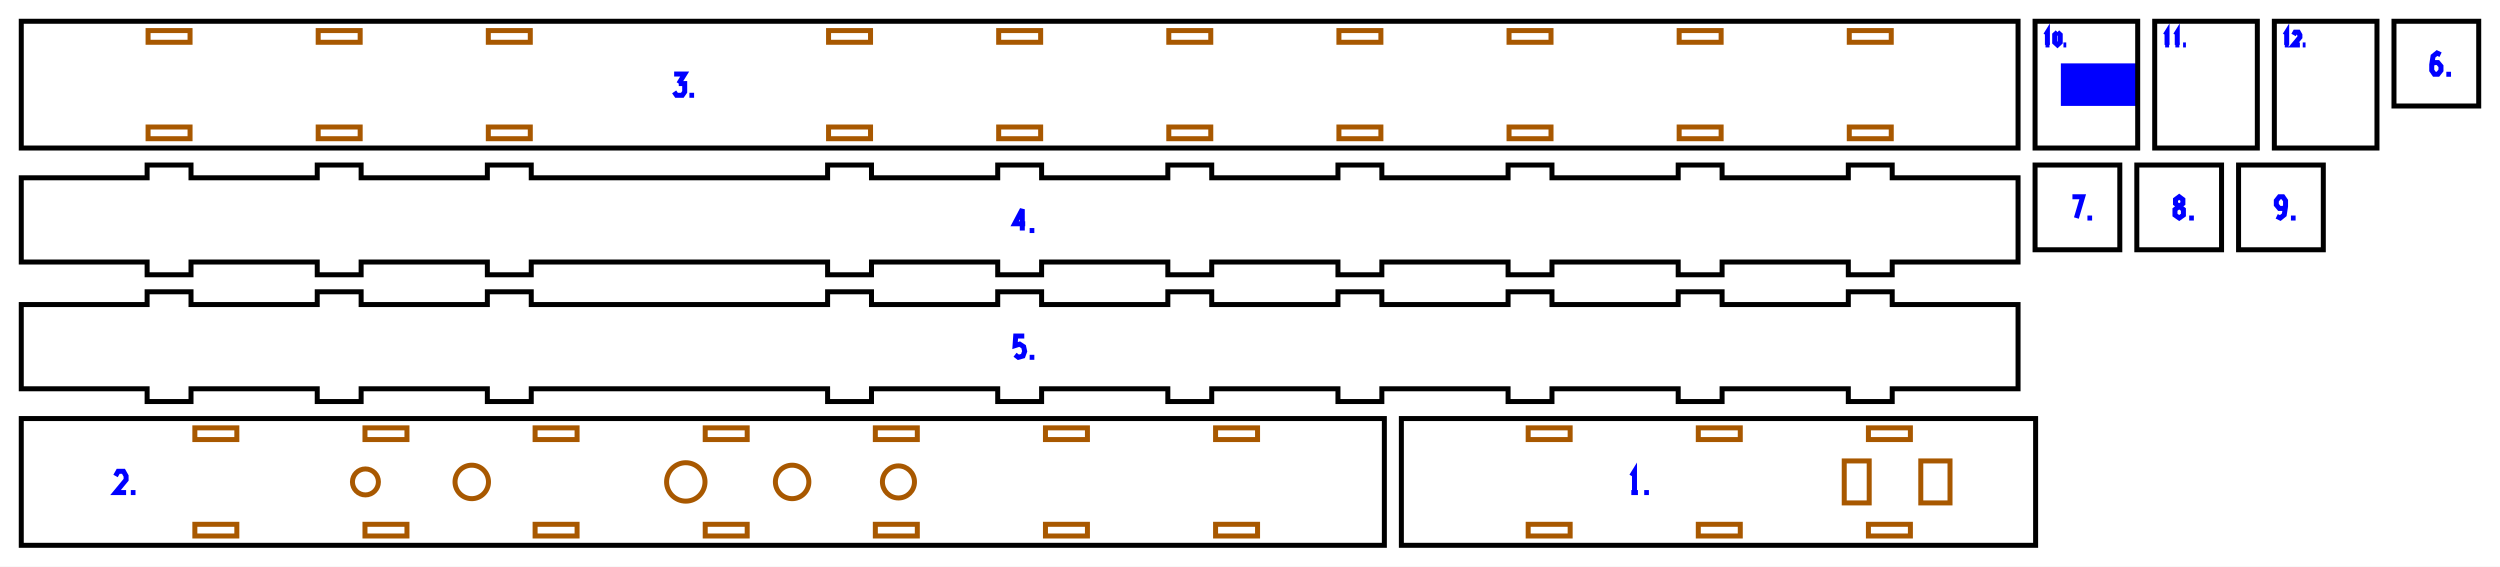
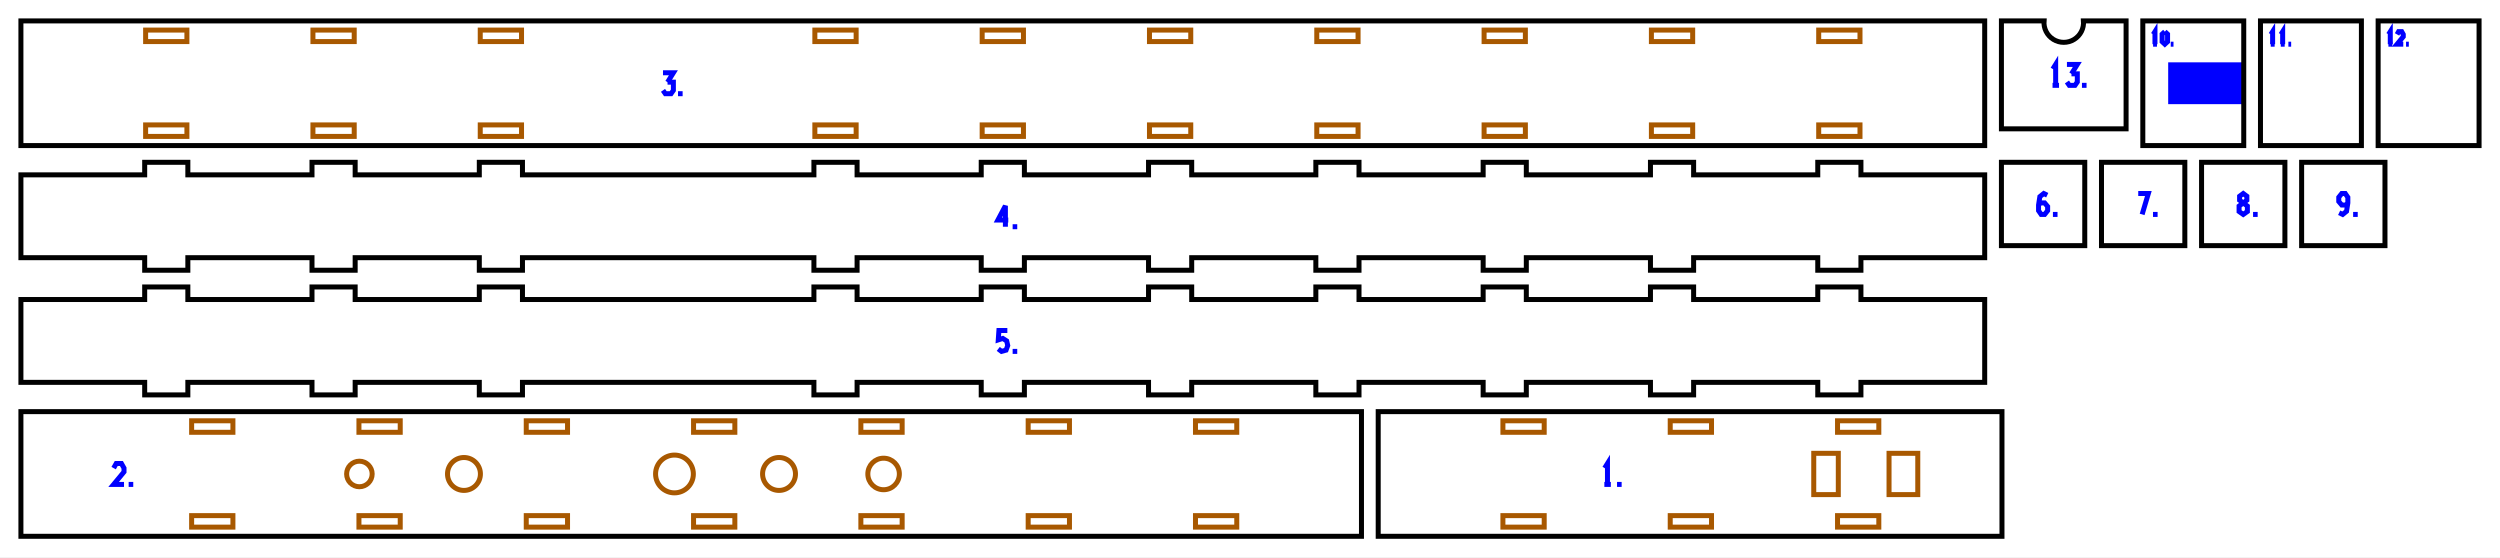
- <svg xmlns="http://www.w3.org/2000/svg" width="587.82mm" height="133.22mm" viewBox="0 0 587.82 133.22">
-   <rect x="0.0" y="0.0" width="587.82" height="133.22" fill="#ffffff" />
-   <g fill="none" stroke="#0000ff" stroke-width="1.176">
+ <svg xmlns="http://www.w3.org/2000/svg" width="597.70mm" height="133.22mm" viewBox="0 0 597.70 133.22">
+   <rect x="0.0" y="0.0" width="597.7" height="133.22" fill="#ffffff" />
+   <g fill="none" stroke="#0000ff" stroke-width="1.195">
    <path d="M 158.511,17.402 L 160.991,17.402 L 159.596,19.652" />
    <path d="M 159.596,19.652 L 160.991,19.652 L 160.991,21.602 L 160.433,22.402 L 159.069,22.402 L 158.511,21.602" />
    <path d="M 162.101,22.402 L 163.201,22.402" />
-     <path d="M 480.994,8.225 L 481.403,7.565 L 481.403,10.565" />
-     <path d="M 480.957,10.565 L 481.887,10.565" />
-     <path d="M 483.766,7.565 L 484.417,8.165 L 484.417,9.965 L 483.766,10.565 L 483.115,9.965 L 483.115,8.165 L 483.766,7.565" />
-     <path d="M 485.176,10.565 L 485.836,10.565" />
-     <path d="M 509.124,8.225 L 509.533,7.565 L 509.533,10.565" />
-     <path d="M 509.087,10.565 L 510.017,10.565" />
-     <path d="M 511.524,8.225 L 511.933,7.565 L 511.933,10.565" />
-     <path d="M 511.487,10.565 L 512.417,10.565" />
-     <path d="M 513.306,10.565 L 513.966,10.565" />
-     <path d="M 537.254,8.225 L 537.663,7.565 L 537.663,10.565" />
-     <path d="M 537.217,10.565 L 538.147,10.565" />
-     <path d="M 539.282,8.225 L 539.654,7.565 L 540.398,7.565 L 540.770,8.225 L 540.770,8.765 L 539.282,10.565 L 540.770,10.565" />
-     <path d="M 541.436,10.565 L 542.096,10.565" />
-     <path d="M 573.845,12.862 L 573.008,12.462 L 572.078,13.212 L 571.768,15.212 L 571.768,16.562 L 572.388,17.462 L 573.225,17.462 L 573.938,16.562 L 573.938,15.562 L 573.225,14.712 L 572.233,14.712 L 571.768,15.212" />
-     <path d="M 575.203,17.462 L 576.303,17.462" />
+     <path d="M 490.783,16.502 L 491.465,15.402 L 491.465,20.402" />
+     <path d="M 490.721,20.402 L 492.271,20.402" />
+     <path d="M 494.163,15.402 L 496.643,15.402 L 495.248,17.652" />
+     <path d="M 495.248,17.652 L 496.643,17.652 L 496.643,19.602 L 496.085,20.402 L 494.721,20.402 L 494.163,19.602" />
+     <path d="M 497.753,20.402 L 498.853,20.402" />
+     <path d="M 514.798,8.225 L 515.208,7.565 L 515.208,10.565" />
+     <path d="M 514.761,10.565 L 515.691,10.565" />
+     <path d="M 517.570,7.565 L 518.221,8.165 L 518.221,9.965 L 517.570,10.565 L 516.919,9.965 L 516.919,8.165 L 517.570,7.565" />
+     <path d="M 518.980,10.565 L 519.640,10.565" />
+     <path d="M 542.928,8.225 L 543.338,7.565 L 543.338,10.565" />
+     <path d="M 542.891,10.565 L 543.821,10.565" />
+     <path d="M 545.328,8.225 L 545.738,7.565 L 545.738,10.565" />
+     <path d="M 545.291,10.565 L 546.221,10.565" />
+     <path d="M 547.110,10.565 L 547.770,10.565" />
+     <path d="M 571.058,8.225 L 571.468,7.565 L 571.468,10.565" />
+     <path d="M 571.021,10.565 L 571.951,10.565" />
+     <path d="M 573.086,8.225 L 573.458,7.565 L 574.202,7.565 L 574.574,8.225 L 574.574,8.765 L 573.086,10.565 L 574.574,10.565" />
+     <path d="M 575.240,10.565 L 575.900,10.565" />
    <path d="M 240.371,54.206 L 240.371,49.206 L 238.573,52.606 L 241.053,52.606" />
    <path d="M 242.101,54.206 L 243.201,54.206" />
-     <path d="M 487.285,46.266 L 489.703,46.266 L 488.215,51.266" />
+     <path d="M 489.455,46.666 L 488.618,46.266 L 487.688,47.016 L 487.378,49.016 L 487.378,50.366 L 487.998,51.266 L 488.835,51.266 L 489.548,50.366 L 489.548,49.366 L 488.835,48.516 L 487.843,48.516 L 487.378,49.016" />
    <path d="M 490.813,51.266 L 491.913,51.266" />
-     <path d="M 512.388,48.516 L 511.520,47.866 L 511.520,46.916 L 512.388,46.266 L 513.256,46.916 L 513.256,47.866 L 512.388,48.516 L 511.396,49.266 L 511.396,50.566 L 512.388,51.266 L 513.380,50.566 L 513.380,49.266 L 512.388,48.516" />
+     <path d="M 511.210,46.266 L 513.628,46.266 L 512.140,51.266" />
    <path d="M 514.738,51.266 L 515.838,51.266" />
-     <path d="M 535.320,50.866 L 536.157,51.266 L 537.087,50.516 L 537.397,48.516 L 537.397,47.166 L 536.777,46.266 L 535.940,46.266 L 535.227,47.166 L 535.227,48.166 L 535.940,49.016 L 536.932,49.016 L 537.397,48.516" />
+     <path d="M 536.312,48.516 L 535.444,47.866 L 535.444,46.916 L 536.312,46.266 L 537.180,46.916 L 537.180,47.866 L 536.312,48.516 L 535.320,49.266 L 535.320,50.566 L 536.312,51.266 L 537.304,50.566 L 537.304,49.266 L 536.312,48.516" />
    <path d="M 538.662,51.266 L 539.762,51.266" />
+     <path d="M 559.244,50.866 L 560.081,51.266 L 561.011,50.516 L 561.321,48.516 L 561.321,47.166 L 560.701,46.266 L 559.864,46.266 L 559.151,47.166 L 559.151,48.166 L 559.864,49.016 L 560.856,49.016 L 561.321,48.516" />
+     <path d="M 562.586,51.266 L 563.686,51.266" />
    <path d="M 240.836,79.011 L 238.821,79.011 L 238.666,81.261 L 239.751,80.911 L 240.681,81.511 L 240.929,82.611 L 240.526,83.711 L 239.441,84.011 L 238.666,83.411" />
    <path d="M 242.101,84.011 L 243.201,84.011" />
    <path d="M 27.168,111.915 L 27.788,110.815 L 29.028,110.815 L 29.648,111.915 L 29.648,112.815 L 27.168,115.815 L 29.648,115.815" />
    <path d="M 30.758,115.815 L 31.858,115.815" />
    <path d="M 383.632,111.915 L 384.314,110.815 L 384.314,115.815" />
    <path d="M 383.570,115.815 L 385.120,115.815" />
    <path d="M 386.602,115.815 L 387.702,115.815" />
  </g>
  <g fill="#0000ff" stroke="none">
-     <path d="M 484.566,14.902 L 502.566,14.902 L 502.566,24.902 L 484.566,24.902 Z" />
+     <path d="M 518.370,14.902 L 536.370,14.902 L 536.370,24.902 L 518.370,24.902 Z" />
  </g>
-   <g fill="none" stroke="#a85800" stroke-width="1.176">
+   <g fill="none" stroke="#a85800" stroke-width="1.195">
    <path d="M 34.816,7.190 L 44.686,7.190 L 44.686,9.940 L 34.816,9.940 Z" />
    <path d="M 34.816,29.864 L 44.686,29.864 L 44.686,32.614 L 34.816,32.614 Z" />
    <path d="M 74.816,7.190 L 84.686,7.190 L 84.686,9.940 L 74.816,9.940 Z" />
    <path d="M 74.816,29.864 L 84.686,29.864 L 84.686,32.614 L 74.816,32.614 Z" />
    <path d="M 114.816,7.190 L 124.686,7.190 L 124.686,9.940 L 114.816,9.940 Z" />
    <path d="M 114.816,29.864 L 124.686,29.864 L 124.686,32.614 L 114.816,32.614 Z" />
    <path d="M 194.816,7.190 L 204.686,7.190 L 204.686,9.940 L 194.816,9.940 Z" />
    <path d="M 194.816,29.864 L 204.686,29.864 L 204.686,32.614 L 194.816,32.614 Z" />
    <path d="M 234.816,7.190 L 244.686,7.190 L 244.686,9.940 L 234.816,9.940 Z" />
    <path d="M 234.816,29.864 L 244.686,29.864 L 244.686,32.614 L 234.816,32.614 Z" />
    <path d="M 274.816,7.190 L 284.686,7.190 L 284.686,9.940 L 274.816,9.940 Z" />
    <path d="M 274.816,29.864 L 284.686,29.864 L 284.686,32.614 L 274.816,32.614 Z" />
    <path d="M 314.816,7.190 L 324.686,7.190 L 324.686,9.940 L 314.816,9.940 Z" />
    <path d="M 314.816,29.864 L 324.686,29.864 L 324.686,32.614 L 314.816,32.614 Z" />
    <path d="M 354.816,7.190 L 364.686,7.190 L 364.686,9.940 L 354.816,9.940 Z" />
    <path d="M 354.816,29.864 L 364.686,29.864 L 364.686,32.614 L 354.816,32.614 Z" />
    <path d="M 394.816,7.190 L 404.686,7.190 L 404.686,9.940 L 394.816,9.940 Z" />
    <path d="M 394.816,29.864 L 404.686,29.864 L 404.686,32.614 L 394.816,32.614 Z" />
    <path d="M 434.816,7.190 L 444.686,7.190 L 444.686,9.940 L 434.816,9.940 Z" />
    <path d="M 434.816,29.864 L 444.686,29.864 L 444.686,32.614 L 434.816,32.614 Z" />
    <circle cx="211.250" cy="113.315" r="3.769" />
    <circle cx="186.250" cy="113.315" r="3.935" />
    <circle cx="161.250" cy="113.315" r="4.517" />
    <circle cx="110.923" cy="113.315" r="3.935" />
    <circle cx="85.923" cy="113.315" r="3.054" />
    <path d="M 45.816,100.603 L 55.686,100.603 L 55.686,103.353 L 45.816,103.353 Z" />
    <path d="M 45.816,123.277 L 55.686,123.277 L 55.686,126.027 L 45.816,126.027 Z" />
    <path d="M 85.816,100.603 L 95.686,100.603 L 95.686,103.353 L 85.816,103.353 Z" />
    <path d="M 85.816,123.277 L 95.686,123.277 L 95.686,126.027 L 85.816,126.027 Z" />
    <path d="M 125.816,100.603 L 135.686,100.603 L 135.686,103.353 L 125.816,103.353 Z" />
    <path d="M 125.816,123.277 L 135.686,123.277 L 135.686,126.027 L 125.816,126.027 Z" />
    <path d="M 165.816,100.603 L 175.686,100.603 L 175.686,103.353 L 165.816,103.353 Z" />
    <path d="M 165.816,123.277 L 175.686,123.277 L 175.686,126.027 L 165.816,126.027 Z" />
    <path d="M 205.816,100.603 L 215.686,100.603 L 215.686,103.353 L 205.816,103.353 Z" />
    <path d="M 205.816,123.277 L 215.686,123.277 L 215.686,126.027 L 205.816,126.027 Z" />
    <path d="M 245.816,100.603 L 255.686,100.603 L 255.686,103.353 L 245.816,103.353 Z" />
    <path d="M 245.816,123.277 L 255.686,123.277 L 255.686,126.027 L 245.816,126.027 Z" />
    <path d="M 285.816,100.603 L 295.686,100.603 L 295.686,103.353 L 285.816,103.353 Z" />
    <path d="M 285.816,123.277 L 295.686,123.277 L 295.686,126.027 L 285.816,126.027 Z" />
    <path d="M 433.631,108.380 L 439.501,108.380 L 439.501,118.250 L 433.631,118.250 Z" />
    <path d="M 451.631,108.380 L 458.501,108.380 L 458.501,118.250 L 451.631,118.250 Z" />
    <path d="M 359.317,100.603 L 369.187,100.603 L 369.187,103.353 L 359.317,103.353 Z" />
    <path d="M 359.317,123.277 L 369.187,123.277 L 369.187,126.027 L 359.317,126.027 Z" />
    <path d="M 399.317,100.603 L 409.187,100.603 L 409.187,103.353 L 399.317,103.353 Z" />
    <path d="M 399.317,123.277 L 409.187,123.277 L 409.187,126.027 L 399.317,126.027 Z" />
    <path d="M 439.317,100.603 L 449.187,100.603 L 449.187,103.353 L 439.317,103.353 Z" />
    <path d="M 439.317,123.277 L 449.187,123.277 L 449.187,126.027 L 439.317,126.027 Z" />
  </g>
-   <g fill="none" stroke="#000000" stroke-width="1.176">
+   <g fill="none" stroke="#000000" stroke-width="1.195">
    <path d="M 5.000,5.000 L 474.501,5.000 L 474.501,34.804 L 5.000,34.804 Z" />
-     <path d="M 478.501,5.000 L 502.631,5.000 L 502.631,34.804 L 478.501,34.804 Z" />
-     <path d="M 506.631,5.000 L 530.761,5.000 L 530.761,34.804 L 506.631,34.804 Z" />
-     <path d="M 534.761,5.000 L 558.891,5.000 L 558.891,34.804 L 534.761,34.804 Z" />
-     <path d="M 562.891,5.000 L 582.815,5.000 L 582.815,24.924 L 562.891,24.924 Z" />
+     <path d="M 478.501,5.000 L 488.690,5.000 A 4.730 4.730 0 1 0 498.117,5.000 L 508.305,5.000 L 508.305,30.804 L 478.501,30.804 Z" />
+     <path d="M 512.305,5.000 L 536.435,5.000 L 536.435,34.804 L 512.305,34.804 Z" />
+     <path d="M 540.435,5.000 L 564.565,5.000 L 564.565,34.804 L 540.435,34.804 Z" />
+     <path d="M 568.565,5.000 L 592.695,5.000 L 592.695,34.804 L 568.565,34.804 Z" />
    <path d="M 5.000,41.804 L 34.591,41.804 L 34.591,38.804 L 44.911,38.804 L 44.911,41.804 L 74.591,41.804 L 74.591,38.804 L 84.911,38.804 L 84.911,41.804 L 114.591,41.804 L 114.591,38.804 L 124.911,38.804 L 124.911,41.804 L 194.591,41.804 L 194.591,38.804 L 204.911,38.804 L 204.911,41.804 L 234.591,41.804 L 234.591,38.804 L 244.911,38.804 L 244.911,41.804 L 274.591,41.804 L 274.591,38.804 L 284.911,38.804 L 284.911,41.804 L 314.591,41.804 L 314.591,38.804 L 324.911,38.804 L 324.911,41.804 L 354.591,41.804 L 354.591,38.804 L 364.911,38.804 L 364.911,41.804 L 394.591,41.804 L 394.591,38.804 L 404.911,38.804 L 404.911,41.804 L 434.591,41.804 L 434.591,38.804 L 444.911,38.804 L 444.911,41.804 L 474.501,41.804 L 474.501,61.608 L 444.911,61.608 L 444.911,64.608 L 434.591,64.608 L 434.591,61.608 L 404.911,61.608 L 404.911,64.608 L 394.591,64.608 L 394.591,61.608 L 364.911,61.608 L 364.911,64.608 L 354.591,64.608 L 354.591,61.608 L 324.911,61.608 L 324.911,64.608 L 314.591,64.608 L 314.591,61.608 L 284.911,61.608 L 284.911,64.608 L 274.591,64.608 L 274.591,61.608 L 244.911,61.608 L 244.911,64.608 L 234.591,64.608 L 234.591,61.608 L 204.911,61.608 L 204.911,64.608 L 194.591,64.608 L 194.591,61.608 L 124.911,61.608 L 124.911,64.608 L 114.591,64.608 L 114.591,61.608 L 84.911,61.608 L 84.911,64.608 L 74.591,64.608 L 74.591,61.608 L 44.911,61.608 L 44.911,64.608 L 34.591,64.608 L 34.591,61.608 L 5.000,61.608 Z" />
    <path d="M 478.501,38.804 L 498.425,38.804 L 498.425,58.728 L 478.501,58.728 Z" />
    <path d="M 502.425,38.804 L 522.350,38.804 L 522.350,58.728 L 502.425,58.728 Z" />
    <path d="M 526.350,38.804 L 546.274,38.804 L 546.274,58.728 L 526.350,58.728 Z" />
+     <path d="M 550.274,38.804 L 570.198,38.804 L 570.198,58.728 L 550.274,58.728 Z" />
    <path d="M 5.000,71.608 L 34.591,71.608 L 34.591,68.608 L 44.911,68.608 L 44.911,71.608 L 74.591,71.608 L 74.591,68.608 L 84.911,68.608 L 84.911,71.608 L 114.591,71.608 L 114.591,68.608 L 124.911,68.608 L 124.911,71.608 L 194.591,71.608 L 194.591,68.608 L 204.911,68.608 L 204.911,71.608 L 234.591,71.608 L 234.591,68.608 L 244.911,68.608 L 244.911,71.608 L 274.591,71.608 L 274.591,68.608 L 284.911,68.608 L 284.911,71.608 L 314.591,71.608 L 314.591,68.608 L 324.911,68.608 L 324.911,71.608 L 354.591,71.608 L 354.591,68.608 L 364.911,68.608 L 364.911,71.608 L 394.591,71.608 L 394.591,68.608 L 404.911,68.608 L 404.911,71.608 L 434.591,71.608 L 434.591,68.608 L 444.911,68.608 L 444.911,71.608 L 474.501,71.608 L 474.501,91.413 L 444.911,91.413 L 444.911,94.413 L 434.591,94.413 L 434.591,91.413 L 404.911,91.413 L 404.911,94.413 L 394.591,94.413 L 394.591,91.413 L 364.911,91.413 L 364.911,94.413 L 354.591,94.413 L 354.591,91.413 L 324.911,91.413 L 324.911,94.413 L 314.591,94.413 L 314.591,91.413 L 284.911,91.413 L 284.911,94.413 L 274.591,94.413 L 274.591,91.413 L 244.911,91.413 L 244.911,94.413 L 234.591,94.413 L 234.591,91.413 L 204.911,91.413 L 204.911,94.413 L 194.591,94.413 L 194.591,91.413 L 124.911,91.413 L 124.911,94.413 L 114.591,94.413 L 114.591,91.413 L 84.911,91.413 L 84.911,94.413 L 74.591,94.413 L 74.591,91.413 L 44.911,91.413 L 44.911,94.413 L 34.591,94.413 L 34.591,91.413 L 5.000,91.413 Z" />
    <path d="M 5.000,98.413 L 325.501,98.413 L 325.501,128.217 L 5.000,128.217 Z" />
    <path d="M 329.501,98.413 L 478.631,98.413 L 478.631,128.217 L 329.501,128.217 Z" />
  </g>
</svg>
